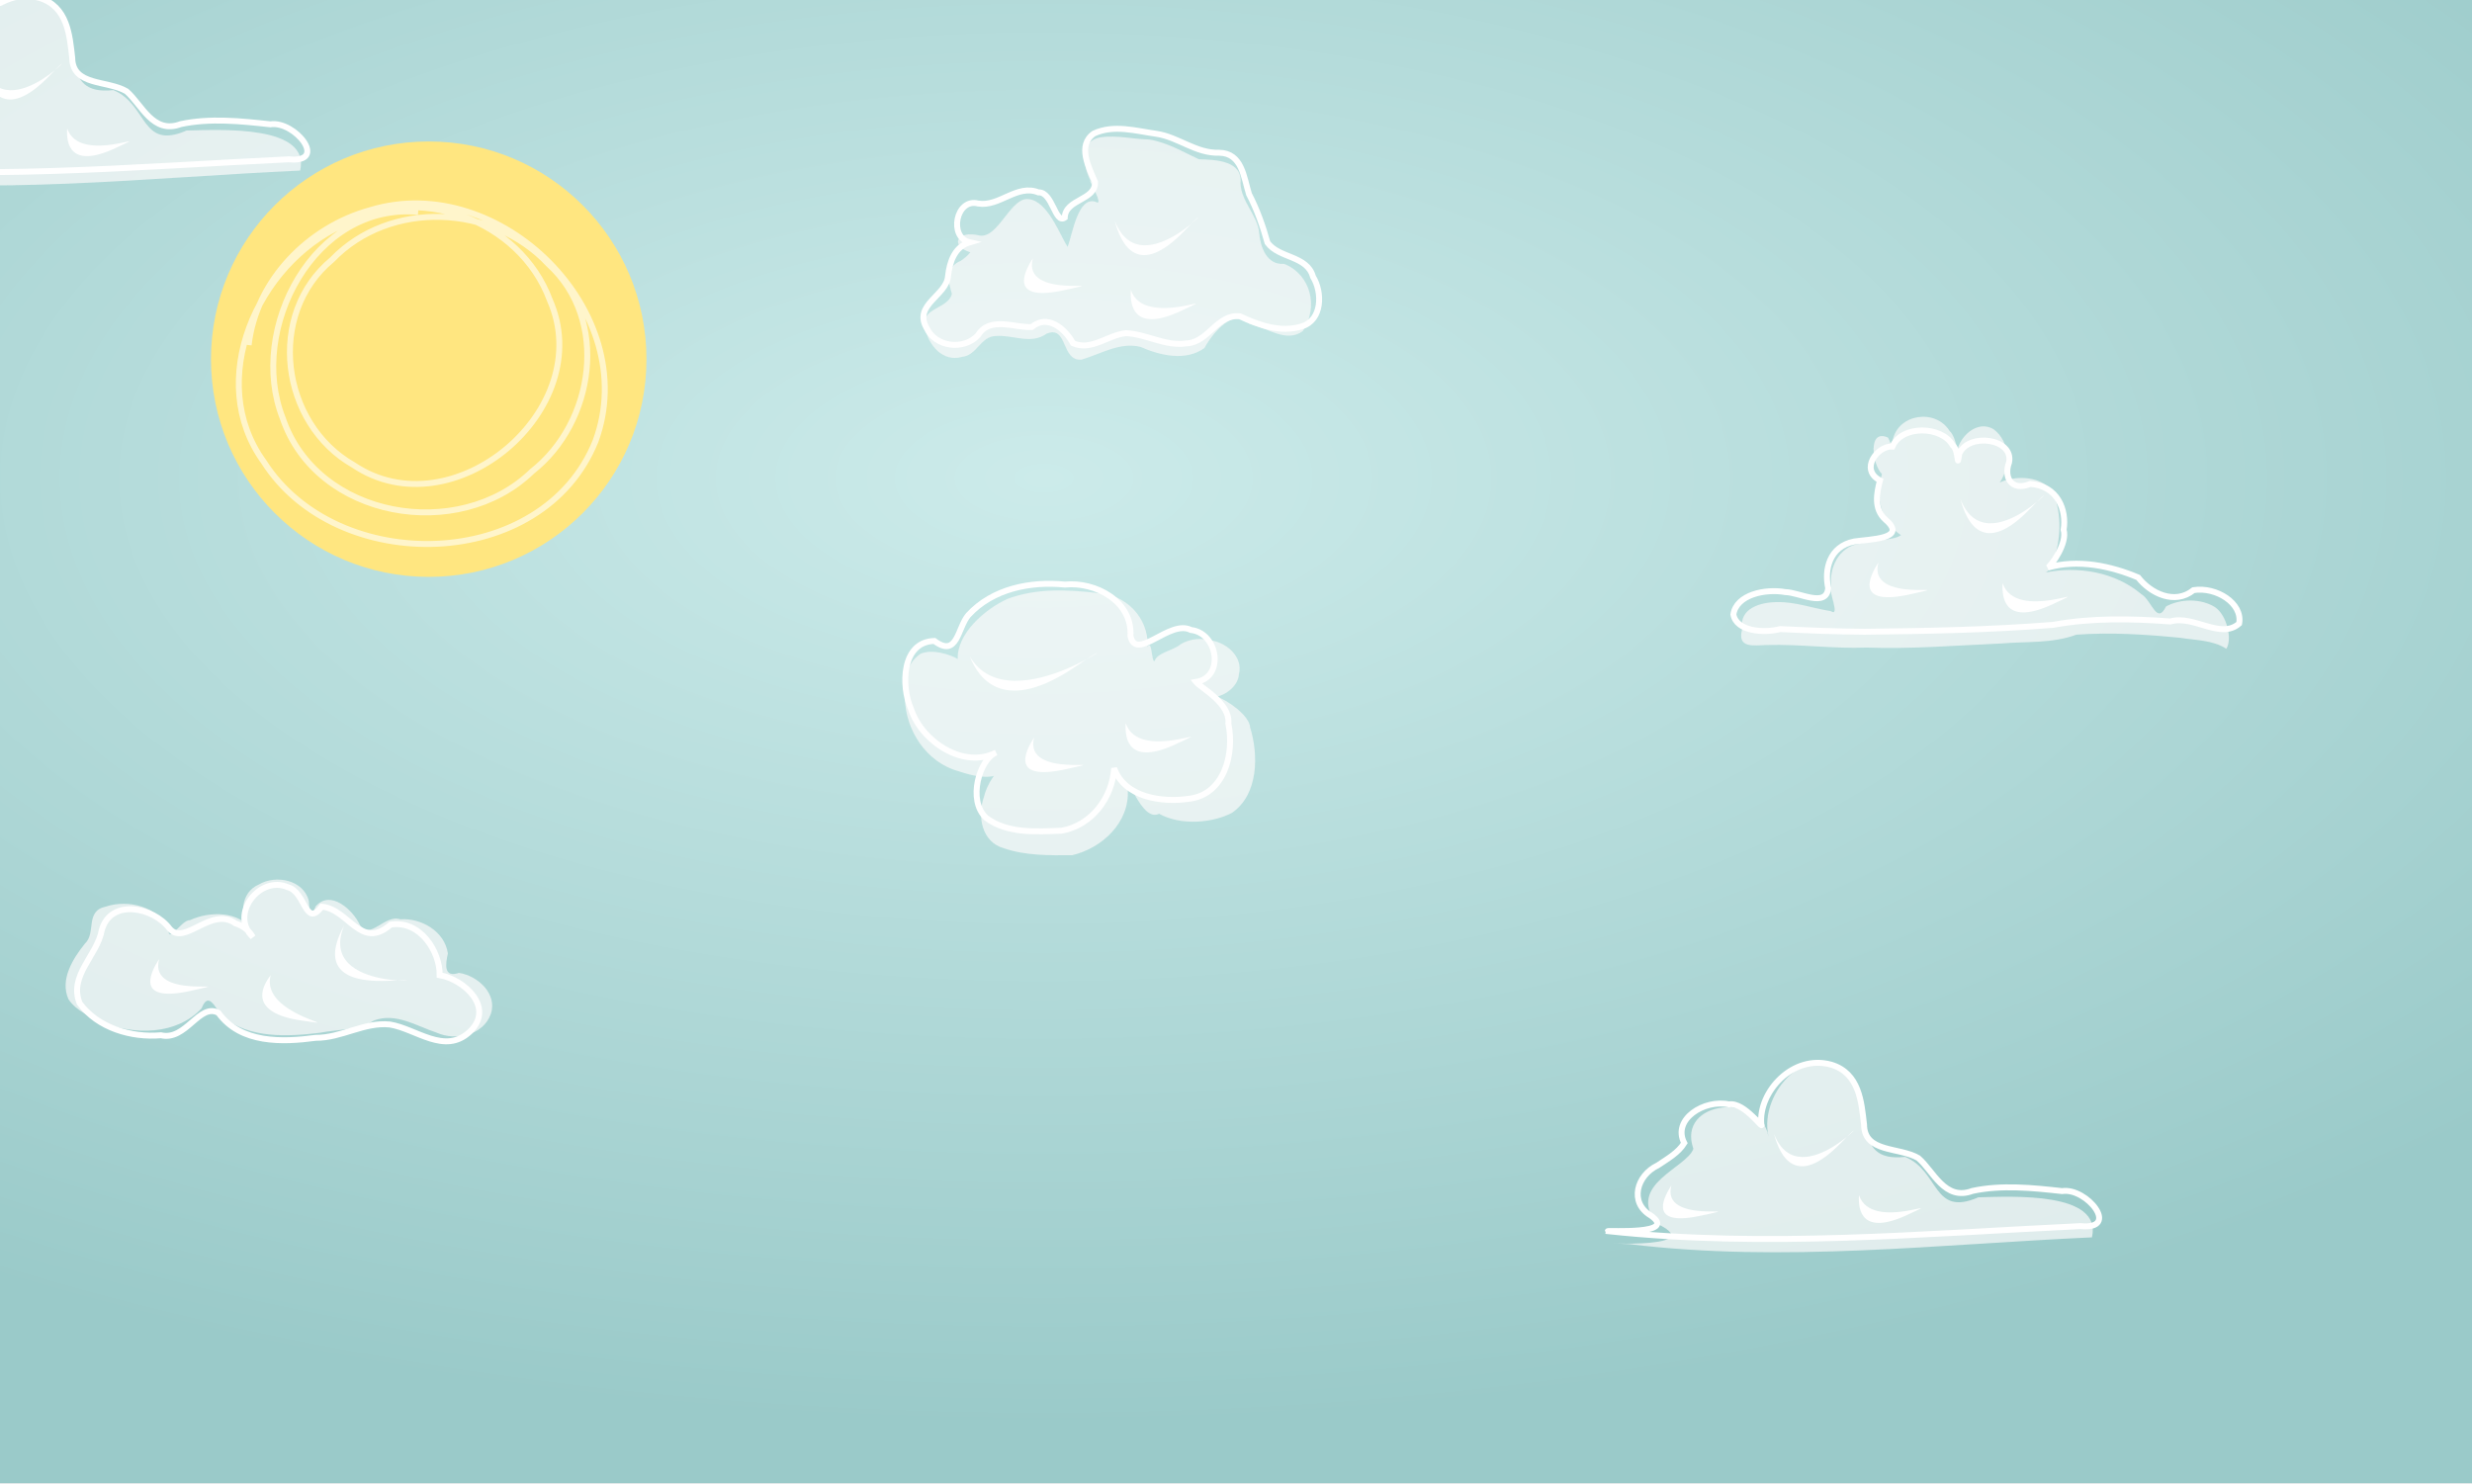
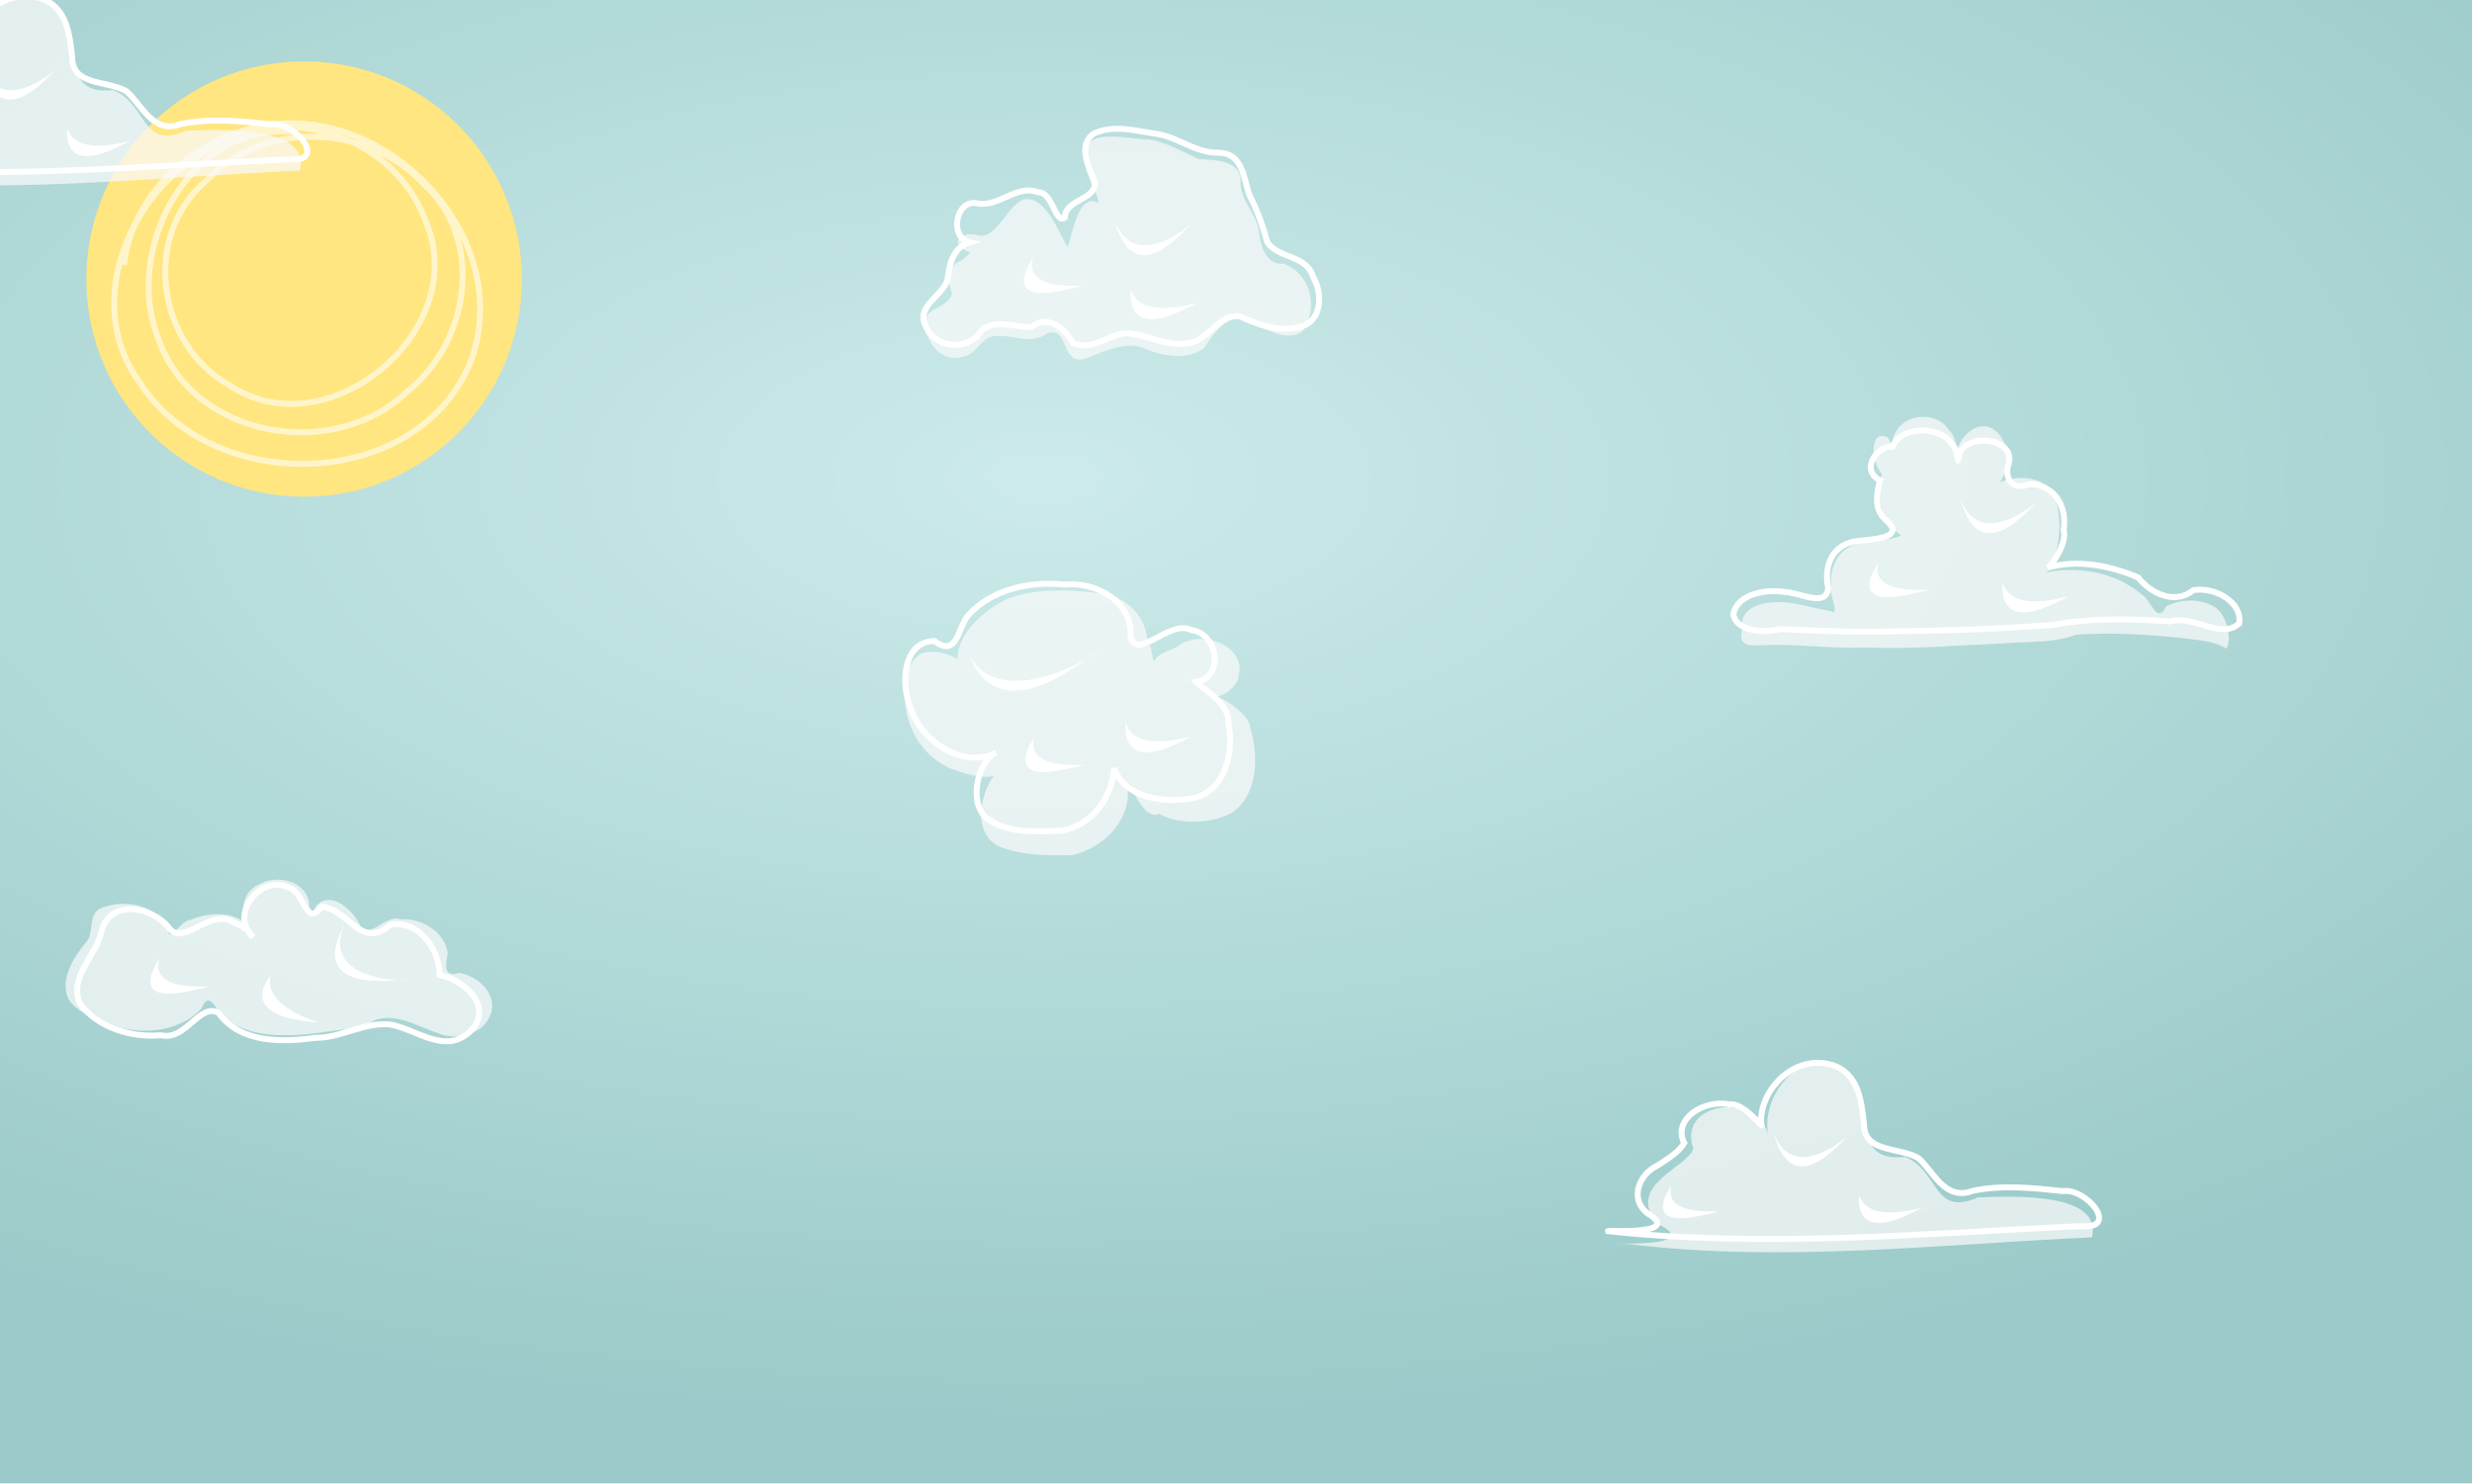
<svg xmlns="http://www.w3.org/2000/svg" version="1.1" id="svg5108" x="0px" y="0px" viewBox="0 0 2500 1500.2" style="enable-background:new 0 0 2500 1500.2;" xml:space="preserve">
  <style type="text/css">
	.st0{fill:url(#rect4401-0_1_);}
	.st1{fill:#FFE680;}
	.st2{fill:none;stroke:#FFF5CB;stroke-width:4.665;}
	.st3{opacity:0.728;fill:#F9F9F9;enable-background:new    ;}
	.st4{fill:none;stroke:#FFFFFF;stroke-width:6;}
	.st5{fill:#FFFFFF;}
</style>
  <defs>
	
	
		</defs>
-   <radialGradient id="rect4401-0_1_" cx="-540.823" cy="721.142" r="1250" gradientTransform="matrix(1.5928 0 0 0.7678 1917.256 -70.0124)" gradientUnits="userSpaceOnUse">
+   <radialGradient id="rect4401-0_1_" cx="-313.796" cy="896.803" r="1250" gradientTransform="matrix(1.5928 0 0 -0.7678 1555.648 1172.246)" gradientUnits="userSpaceOnUse">
    <stop offset="0" style="stop-color:#CCEBEA" />
    <stop offset="1" style="stop-color:#9ACAC9" />
  </radialGradient>
  <rect id="rect4401-0" class="st0" width="3112" height="1500.2" />
  <g id="g3085" transform="matrix(1.286218,0,0,1.286218,2607.809,-203.411)">
    <g id="path2877">
-       <circle class="st1" cx="-1690.4" cy="440.6" r="171.2" />
+       <circle class="st1" cx="-1788.4" cy="377.6" r="171.2" />
    </g>
-     <path id="path2994" class="st2" d="M-1698.7,324.8c-81.5-7.5-134.2,91.9-106.5,162.2c26.9,79,138.3,97.9,196.1,41.8   c48.8-38.3,61-119.2,12.8-163c-43.9-47.1-124.6-50.6-170-3.5c-52,43-40.4,129,16.7,161.5c78.1,52.6,192.3-43.9,154.4-129.7   c-23.6-63.6-104.6-92.6-163.3-58.7c-66.7,30.3-107.7,122.2-61.6,185.9c57.4,90.3,219.5,87,260.9-16.4   c37.1-101.4-75.4-212.3-176.8-181.6c-48.7,13.2-90.1,55.1-96,106.2" />
+     <path id="path2994" class="st2" d="M-1796.7,261.8c-81.5-7.5-134.2,91.9-106.5,162.2c26.9,79,138.3,97.9,196.1,41.8   c48.8-38.3,61-119.2,12.8-163c-43.9-47.1-124.6-50.6-170-3.5c-52,43-40.4,129,16.7,161.5c78.1,52.6,192.3-43.9,154.4-129.7   c-23.6-63.6-104.6-92.6-163.3-58.7c-66.7,30.3-107.7,122.2-61.6,185.9c57.4,90.3,219.5,87,260.9-16.4   c37.1-101.4-75.4-212.3-176.8-181.6c-48.7,13.2-90.1,55.1-96,106.2" />
  </g>
  <g id="g3190-5" transform="translate(1024.139,-533.8627)">
    <g id="path3089-9">
      <path class="st3" d="M-1123.7,616.8c-17.2-49.3,68.1-57.5,75.9-12.6c-9.9-44.9,42-101,83.5-62.1c25.8,31.2-2.5,89.1,54.8,82.9    c35.1,14.6,27.5,61.1,74,40.9c35.3-0.9,125.5-5.7,114.9,40.5c-155.1,7-312,25.8-467.4,6.9c-65-3.5,88.8,8.1,27-21    C-1191.4,652.7-1130.3,636.2-1123.7,616.8L-1123.7,616.8z" />
    </g>
    <path id="path3089-0-4" class="st4" d="M-1132.9,611c-12.4-24.1,20.3-44.5,45.3-39.1c15.7-2.7,35.9,27.6,32.6,19.8   c-2.9-32.3,31.7-70.8,70.6-60c28.7,8.6,30.7,38.1,33.3,60.6c0.3,28.8,35.5,22.5,54.9,33.9c15.4,13.2,26.6,43.8,54.8,33.2   c29.5-6.3,60.8-3.1,90.6,0.2c24.9-3.9,59.5,39.5,18.6,35.4c-159,7.6-319,22.2-478,5.1c-0.2-0.9,71.4,4,43.6-15.7   c-22.4-13.2-14.4-40.8,7-50.9C-1149.8,626.9-1138.9,620.8-1132.9,611L-1132.9,611z" />
    <path id="path2875-0-3" class="st5" d="M-956.2,663.7c-1.1,15.7,3.2,41.3,49,19.9C-861.4,662.2-943.6,701.9-956.2,663.7z" />
    <path id="path2873-8-7" class="st5" d="M-1042.1,601.8c5.8,22.3,22.2,56.1,67.8,8.9   C-929.3,564.1-1015.6,669.3-1042.1,601.8z" />
    <path id="path2871-9-8" class="st5" d="M-1145.9,653.9c-10.1,15.5-21.5,42,31.2,30.3C-1061.9,672.5-1157.2,694.7-1145.9,653.9z" />
  </g>
  <g id="g4075-2" transform="translate(2806.355,485.225)">
    <g id="path3969-8">
      <path class="st3" d="M-2551.5,456.2c-13.7-13.1-11.8-38.7,6.7-46.7c17.4-10.4,45.4-4.8,50.8,16.5c0.3,8.3,2.1,18.1,6.9,5.5    c15-17.3,37.6,3.6,44.6,18.6c10.2,16.4,25.2-10.9,40.9-5.5c21.6-1.5,45.1,12.4,48.2,34.6c-2.3,10.3-4.7,25,11.2,19.6    c19,2.8,39.2,21.3,32.2,41.6c-7.5,21.4-35.3,27.6-54.7,18.9c-20.3-6.7-41.5-20.7-63.5-12.3c-16.3,10-36.5,8.8-54.8,12.4    c-32.9,4-70.9,5.9-98-16.1c-7.4-7.8-14.1-27.3-21.5-8.6c-25.2,27.1-68.1,27.2-100.6,14.1c-12.3-5.8-26.2-11.7-34-23.3    c-8.9-19.9,4.4-41.1,16.7-56.4c11.5-10.6-0.2-32.9,20.9-37.3c22.6-7.7,54.1,0,63.4,23.6c0.7,14.2,12.6-10,22-10    C-2594.6,436.4-2564,435.8-2551.5,456.2L-2551.5,456.2z" />
    </g>
    <path id="path3969-9-8" class="st4" d="M-2550.7,462.5c-24-23.1,7.4-62.7,35.3-50.4c18.2,4.5,17.5,41.9,34.5,19.7   c27.6,2.8,39.4,44.7,69.7,18.1c29.8-4.5,49.8,27.2,49.5,51.2c24.8,4.4,56.1,32.8,30.4,57.3c-25.5,23.7-54.3-3.2-80.9-7.4   c-26-2.6-48.8,13.7-74.9,13.5c-33.6,4.5-75.7,6-98.3-25.2c-19.2-10.7-32.8,28.6-58.2,22.6c-29.6,2.6-63.8-7.2-82.2-32.4   c-11.3-28.1,18-48.4,22.4-74.1c9.2-32.2,52.4-23,68.4-1.5c15.1,18.4,42.3-22.8,66.7-5.2C-2561,451-2554.5,455.7-2550.7,462.5z" />
    <path id="path2875-1-7" class="st5" d="M-2532.6,501.1c-10.1,13.2-21.3,38.2,31.2,45.9C-2448.8,554.6-2543.8,542-2532.6,501.1z" />
    <path id="path2873-2-6" class="st5" d="M-2458.3,450.9c-11.8,21.3-24.2,59,44.8,55.9   C-2345.3,503.7-2487.6,521.6-2458.3,450.9z" />
    <path id="path2871-4-0" class="st5" d="M-2645.4,484.8c-10.6,16.3-22.5,44.4,32.7,32S-2657.3,528-2645.4,484.8L-2645.4,484.8z" />
  </g>
  <g id="g4278-4" transform="translate(3036.403,-610.7175)">
    <g id="path4106-9">
      <path class="st3" d="M-1133.2,1090.2c-9.8-9.8-14.7-46.3,6.2-36.9c3.8,6.6,4.4,15.5,4.8,2.4c5.6-26.5,43.3-31.9,57.4-9.2    c7.3,6.2,10.9,32.1,7.3,30.1c-3.3-18.7,18.2-43.1,37.3-31.7c16.6,12.2,17.4,37.7,6.2,53.8c16.8-7.5,43.4-6.9,54.3,10.9    c8.6,21.8,7.7,47.2-0.4,68.9c1.8,10.1-25.7,21.4-8.2,11.4c33.3-7,71.1-0.6,97.5,21.8c10.5,6.1,15.6,31.6,25,12.4    c14.8-8,35.1-8.2,49.5,0.7c12.2,8.2,17.7,33,11.4,42.1c-13.5-8.8-31.2-8.6-46.9-11.1c-34.8-3.4-69.9-5.7-104.8-3.1    c-24.2,9-50.8,6.7-76.2,8.9c-45.3,1.9-90.5,5.8-135.9,4.1c-33.6,1.3-67-3.5-100.6-2.6c-13.6,0.5-30.7,3.6-25.2-16    c-3.4-21.4,18.9-27.4,35.6-27.4c18.4-0.3,35.9,6.3,53.9,9.1c10.4,6.7-3-21.3,0.7-24c-2.9-19.3,7.6-41.4,28.6-44.2    c12.7-4.1,34.6-3,41.8-8.6c-17.6-11.7-24.9-33.7-20.9-54C-1134.4,1095.5-1133.8,1092.8-1133.2,1090.2L-1133.2,1090.2z" />
    </g>
    <path id="path4106-4-1" class="st4" d="M-1135.1,1096.6c-20.9-11-2.6-35.1,12.6-34.3c9.3-21.7,49.8-21.1,60.9-1.2   c6.6,5.4,4.2,26,6.6,8.7c9.1-21.9,55.4-15.8,50.4,8.7c-5.4,14.3,1.6,29.7,21.5,21.7c27.7,1.9,37,26.5,33.7,46.3   c4,13.6-11.9,35.5-15.9,38.3c30.3-8.8,63.6-1.7,91.3,10c12.5,16.1,37,28.1,56,12.8c22.9-3.6,49.9,13.3,46.1,33.8   c-18.9,16.6-45.9-9-69.6-2.1c-39.4-2.9-79.5-3.7-118.4,3.4c-63.4,5.1-127.1,6.3-190.8,7c-28.5-0.2-57-1.3-85.5-2.7   c-16.4,4.3-44.1,2.4-47.2-14.8c3.1-20.1,32.2-26.2,52.6-22.6c14.1,0.2,41.7,16.3,43.3-4.2c-4.1-18.3,1.1-42,26.3-47   c16.2-2.5,54.7-2.4,31.6-22.1C-1141.6,1125.6-1138.6,1109.7-1135.1,1096.6L-1135.1,1096.6z" />
    <path id="path2875-18-2" class="st5" d="M-1011.1,1200.5c-1.1,16.6,3.3,43.6,51.4,21S-997.8,1240.9-1011.1,1200.5z" />
    <path id="path2873-6-2" class="st5" d="M-1053.8,1115.4c6.1,23.5,23.3,59.3,71,9.4   C-935.6,1075.5-1026.1,1186.7-1053.8,1115.4L-1053.8,1115.4z" />
    <path id="path2871-43-2" class="st5" d="M-1136.7,1179.7c-10.6,16.3-22.5,44.4,32.7,32C-1048.8,1199.3-1148.6,1222.8-1136.7,1179.7   z" />
  </g>
  <g id="g4285-4" transform="translate(919.169,-493.7134)">
    <g id="path4108-6">
      <path class="st3" d="M241.5,1147.2c0.9-28.9-22.2-52.4-51-53.7c-30.3-3.5-61.4-5-90.7,5.9c-23.8,10.9-51.3,35.6-50.4,60.8    c-8.3-4.7-25.6-10.4-37.7-5.2c-14.5,10.2-17.4,27.2-15.8,43.7c0.3,33,21.5,66.2,54.4,75.1c14.4,5,41.2,11.7,48.3-5.2    c-9.4,1.5-20.1,19.2-22.8,31.5c-6.7,19.4-2.2,45.2,20.2,51.6c22.4,7.6,45.9,7.2,69.3,7c30.3-7.2,57.9-33.2,56.1-65.8    c-1.9-23.5,13.1,33.4,31.6,23.9c23.2,12.7,55.3,8.8,73.7-0.9c26.9-18.5,27.1-58.5,18.4-86.5c-1-15.7-37-35.6-36.8-30.6    c11.3-0.8,24.7-11.1,25.4-22.7c5-18.6-13.7-33.7-30.7-35c-11.1-3-23.9,0.4-30.7,6.1c-8.7,5.2-21.3,7.5-23.7,14.9    c-2.6,2.9-2.9-16.1-5.3-15.7C241.8,1145.2,241.4,1149.9,241.5,1147.2L241.5,1147.2z" />
    </g>
    <path id="path4108-5-0" class="st4" d="M224.1,1137.1c2.1-35.3-35.4-55.2-66.3-52.1c-34.9-3.5-73.1,4.1-97.7,30.9   c-11,13-10.9,43.6-34.3,26.1c-33.3,0.9-33.8,45.8-23.7,68.7c10.9,33.2,53.1,61,86,44.3c-16.5,6.4-29.2,48.2-10,65.9   c21.3,16.2,51.2,14,76.5,13c30.2-5.4,51.1-33.2,53-63.2c10.4,29.5,48.1,34.9,74.9,31c36.3-3.6,47.1-45.4,40.6-76.1   c2.2-20.6-27.9-36.2-32.7-42.1c29.4-4.9,22-49.7-5.2-52.6C263.9,1119.8,229.9,1163.5,224.1,1137.1L224.1,1137.1z" />
    <path id="path2875-18-0-2" class="st5" d="M219.3,1225.1c-1.1,16.6,3.3,43.6,51.4,21C318.7,1223.5,232.5,1265.5,219.3,1225.1z" />
    <path id="path2873-6-7-3" class="st5" d="M61.6,1157.7c9.3,23.5,35.5,59.3,108.2,9.4   C241.7,1117.8,103.8,1229,61.6,1157.7z" />
    <path id="path2871-43-8-9" class="st5" d="M126.7,1239.6c-10.6,16.3-22.5,44.4,32.7,32C214.7,1259.3,114.9,1282.8,126.7,1239.6z" />
  </g>
  <g id="g3078-8" transform="translate(2332.161,-279.622)">
    <g id="path2826-6">
      <path class="st3" d="M-1350.9,534.8c-20.9-6.5-14-22.8,9.7-16.9c17.7,2.6,29.9-34.7,46.3-36.9c19.4-1.6,32.4,30.5,39.9,44    c13.2,21,4.9,17.5,2.6,4.3c4.8-12.8,10.4-51.4,28.2-45.6c10.5,6.6-11.1-29.4-4.4-20.1c-8-14.6-13.7-41.4,10.1-45.2    c16.1-2.2,32.2,2,48.3,2.3c18.2,2.8,34.1,12.4,50.4,20c17,0.4,44.5,1.4,42.2,24c0.5,19,17.4,32.6,18.9,50.8    c1.2,13.6,7.4,32.4,25.2,31c27.1,10.8,35.2,43.8,18.8,68.1c-16.7,12.1-35.5-3.3-54.1-7.5c-14.6-17.2-36.8,8.8-45.2,24.5    c-19,13.8-45,7.6-64.7-1.1c-21.1-5.2-40.4,7.3-59.7,12.9c-21,1.8-13.6-35.3-35.4-26.2c-16,11.3-33.7,0.9-51.2,2.3    c-15.6,0.3-18.9,19.5-34.2,21.1c-19.5,5.7-34.1-12.3-37.1-28.4c-6.8-21.5,23.5-19.7,26.8-35.5c-4-12.8-6.8-26.6,9.2-33.4    C-1357,540.9-1353.4,538.3-1350.9,534.8L-1350.9,534.8z" />
    </g>
    <path id="path2826-0-8" class="st4" d="M-1351.4,524.7c-21.7-4.9-13.9-45.1,8.5-39.2c21.5,3.5,39.3-20,60.9-11.3   c14.4-0.7,16.8,32.3,26.6,25.6c0.7-19.1,31.4-17.3,30.7-36.1c-6.3-14.7-18.3-37.1-1.2-49c19.9-9.4,42.8-2.6,63.5,0.3   c22.2,3.4,39.9,19.9,63.1,19.1c23.3,0.3,25,25,30.3,41.9c8.1,15.6,14,32.2,18.7,49.1c11.8,16.1,40.1,12.9,46,34.4   c9.7,15.7,9.6,43.7-11.2,50.2c-21.3,6.7-43.4-1.1-62.6-10.1c-22.9-2.9-32.1,26.5-54,27.3c-21.2,3.4-40.6-9.4-61.3-10.3   c-18.2,1.7-34.9,18.4-53.6,10.2c-8.3-15.2-25.9-29.6-41.7-16.4c-17.8,0.8-42.5-11-54.3,8.2c-14.2,15.7-43.3,12.3-52.2-7.5   c-13.3-23.3,20.6-32.8,21.8-52.2C-1371.8,544.5-1366.7,529.2-1351.4,524.7z" />
    <path id="path2875-6" class="st5" d="M-1188.5,572.8c-1.1,16.6,3.3,43.6,51.4,21S-1175.2,613.1-1188.5,572.8z" />
    <path id="path2873-9" class="st5" d="M-1204.7,503.1c6.1,23.5,23.3,59.3,71,9.4   C-1086.5,463.2-1177,574.4-1204.7,503.1z" />
    <path id="path2871-7" class="st5" d="M-1287.6,540.9c-10.6,16.3-22.5,44.4,32.7,32C-1199.7,560.6-1299.5,584.1-1287.6,540.9   L-1287.6,540.9z" />
  </g>
  <g id="g3190-5_1_" transform="translate(1024.139,-533.8627)">
    <g id="path3089-9_1_">
      <path class="st3" d="M688.4,1695.8c-17.2-49.3,68.1-57.5,75.9-12.6c-9.9-44.9,42-101,83.5-62.1c25.8,31.2-2.5,89.1,54.8,82.9    c35.1,14.6,27.5,61.1,74,40.9c35.3-0.9,125.5-5.7,114.9,40.5c-155.1,7-312,25.8-467.4,6.9c-65-3.5,88.8,8.1,27-21    C620.7,1731.7,681.8,1715.2,688.4,1695.8L688.4,1695.8z" />
    </g>
    <path id="path3089-0-4_1_" class="st4" d="M679.2,1690c-12.4-24.1,20.3-44.5,45.3-39.1c15.7-2.7,35.9,27.6,32.6,19.8   c-2.9-32.3,31.7-70.8,70.6-60c28.7,8.6,30.7,38.1,33.3,60.6c0.3,28.8,35.5,22.5,54.9,33.9c15.4,13.2,26.6,43.8,54.8,33.2   c29.5-6.3,60.8-3.1,90.6,0.2c24.9-3.9,59.5,39.5,18.6,35.4c-159,7.6-319,22.2-478,5.1c-0.2-0.9,71.4,4,43.6-15.7   c-22.4-13.2-14.4-40.8,7-50.9C662.3,1705.9,673.2,1699.8,679.2,1690L679.2,1690z" />
-     <path id="path2875-0-3_1_" class="st5" d="M855.9,1742.7c-1.1,15.7,3.2,41.3,49,19.9C950.7,1741.2,868.5,1780.9,855.9,1742.7z" />
+     <path id="path2875-0-3_1_" class="st5" d="M855.9,1742.7c-1.1,15.7,3.2,41.3,49,19.9S868.5,1780.9,855.9,1742.7z" />
    <path id="path2873-8-7_1_" class="st5" d="M770,1680.8c5.8,22.3,22.2,56.1,67.8,8.9   C882.8,1643.1,796.5,1748.3,770,1680.8z" />
    <path id="path2871-9-8_1_" class="st5" d="M666.2,1732.9c-10.1,15.5-21.5,42,31.2,30.3C750.2,1751.5,654.9,1773.7,666.2,1732.9z" />
  </g>
  <g id="g4278-4_1_" transform="translate(3036.403,-610.7175)">
    <g id="path4106-9_1_">
      <path class="st3" d="M-325.6,755.9c-9.8-9.8-14.7-46.3,6.2-36.9c3.8,6.6,4.4,15.5,4.8,2.4c5.6-26.5,43.3-31.9,57.4-9.2    c7.3,6.2,10.9,32.1,7.3,30.1c-3.3-18.7,18.2-43.1,37.3-31.7c16.6,12.2,17.4,37.7,6.2,53.8c16.8-7.5,43.4-6.9,54.3,10.9    c8.6,21.8,7.7,47.2-0.4,68.9c1.8,10.1-25.7,21.4-8.2,11.4c33.3-7,71.1-0.6,97.5,21.8c10.5,6.1,15.6,31.6,25,12.4    c14.8-8,35.1-8.2,49.5,0.7c12.2,8.2,17.7,33,11.4,42.1c-13.5-8.8-31.2-8.6-46.9-11.1c-34.8-3.4-69.9-5.7-104.8-3.1    c-24.2,9-50.8,6.7-76.2,8.9c-45.3,1.9-90.5,5.8-135.9,4.1c-33.6,1.3-67-3.5-100.6-2.6c-13.6,0.5-30.7,3.6-25.2-16    c-3.4-21.4,18.9-27.4,35.6-27.4c18.4-0.3,35.9,6.3,53.9,9.1c10.4,6.7-3-21.3,0.7-24c-2.9-19.3,7.6-41.4,28.6-44.2    c12.7-4.1,34.6-3,41.8-8.6c-17.6-11.7-24.9-33.7-20.9-54C-326.8,761.2-326.2,758.5-325.6,755.9L-325.6,755.9z" />
    </g>
    <path id="path4106-4-1_1_" class="st4" d="M-327.5,762.3c-20.9-11-2.6-35.1,12.6-34.3c9.3-21.7,49.8-21.1,60.9-1.2   c6.6,5.4,4.2,26,6.6,8.7c9.1-21.9,55.4-15.8,50.4,8.7c-5.4,14.3,1.6,29.7,21.5,21.7c27.7,1.9,37,26.5,33.7,46.3   c4,13.6-11.9,35.5-15.9,38.3c30.3-8.8,63.6-1.7,91.3,10c12.5,16.1,37,28.1,56,12.8c22.9-3.6,49.9,13.3,46.1,33.8   c-18.9,16.6-45.9-9-69.6-2.1c-39.4-2.9-79.5-3.7-118.4,3.4c-63.4,5.1-127.1,6.3-190.8,7c-28.5-0.2-57-1.3-85.5-2.7   c-16.4,4.3-44.1,2.4-47.2-14.8c3.1-20.1,32.2-26.2,52.6-22.6c14.1,0.2,41.7,16.3,43.3-4.2c-4.1-18.3,1.1-42,26.3-47   c16.2-2.5,54.7-2.4,31.6-22.1C-334,791.3-331,775.4-327.5,762.3L-327.5,762.3z" />
    <path id="path2875-18-2_1_" class="st5" d="M-203.5,866.2c-1.1,16.6,3.3,43.6,51.4,21S-190.2,906.6-203.5,866.2z" />
    <path id="path2873-6-2_1_" class="st5" d="M-246.2,781.1c6.1,23.5,23.3,59.3,71,9.4   C-128,741.2-218.5,852.4-246.2,781.1L-246.2,781.1z" />
-     <path id="path2871-43-2_1_" class="st5" d="M-329.1,845.4c-10.6,16.3-22.5,44.4,32.7,32C-241.2,865-341,888.5-329.1,845.4z" />
+     <path id="path2871-43-2_1_" class="st5" d="M-329.1,845.4c-10.6,16.3-22.5,44.4,32.7,32S-341,888.5-329.1,845.4z" />
  </g>
</svg>
